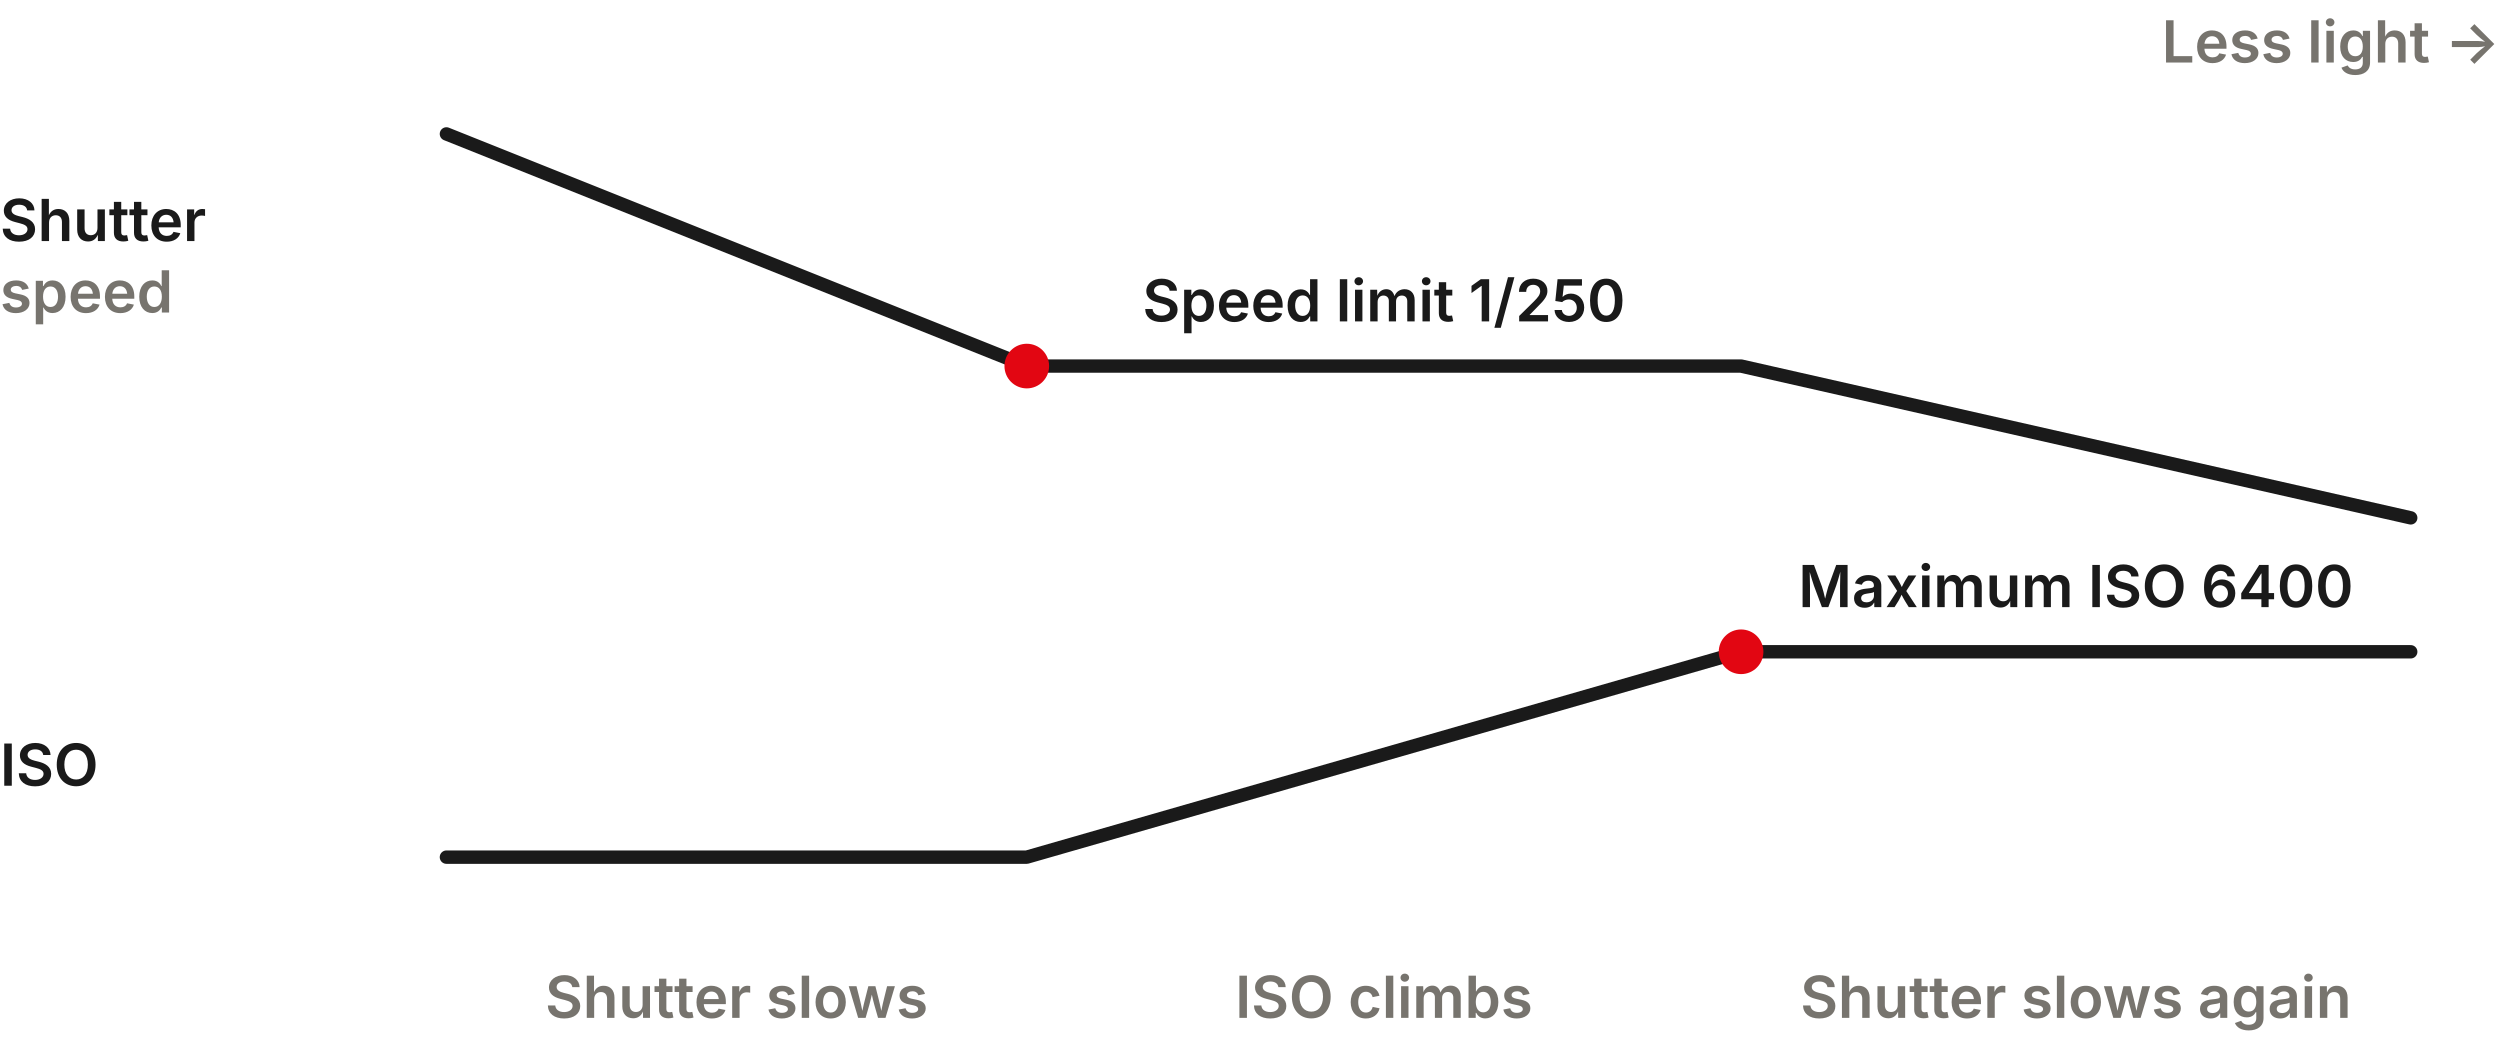
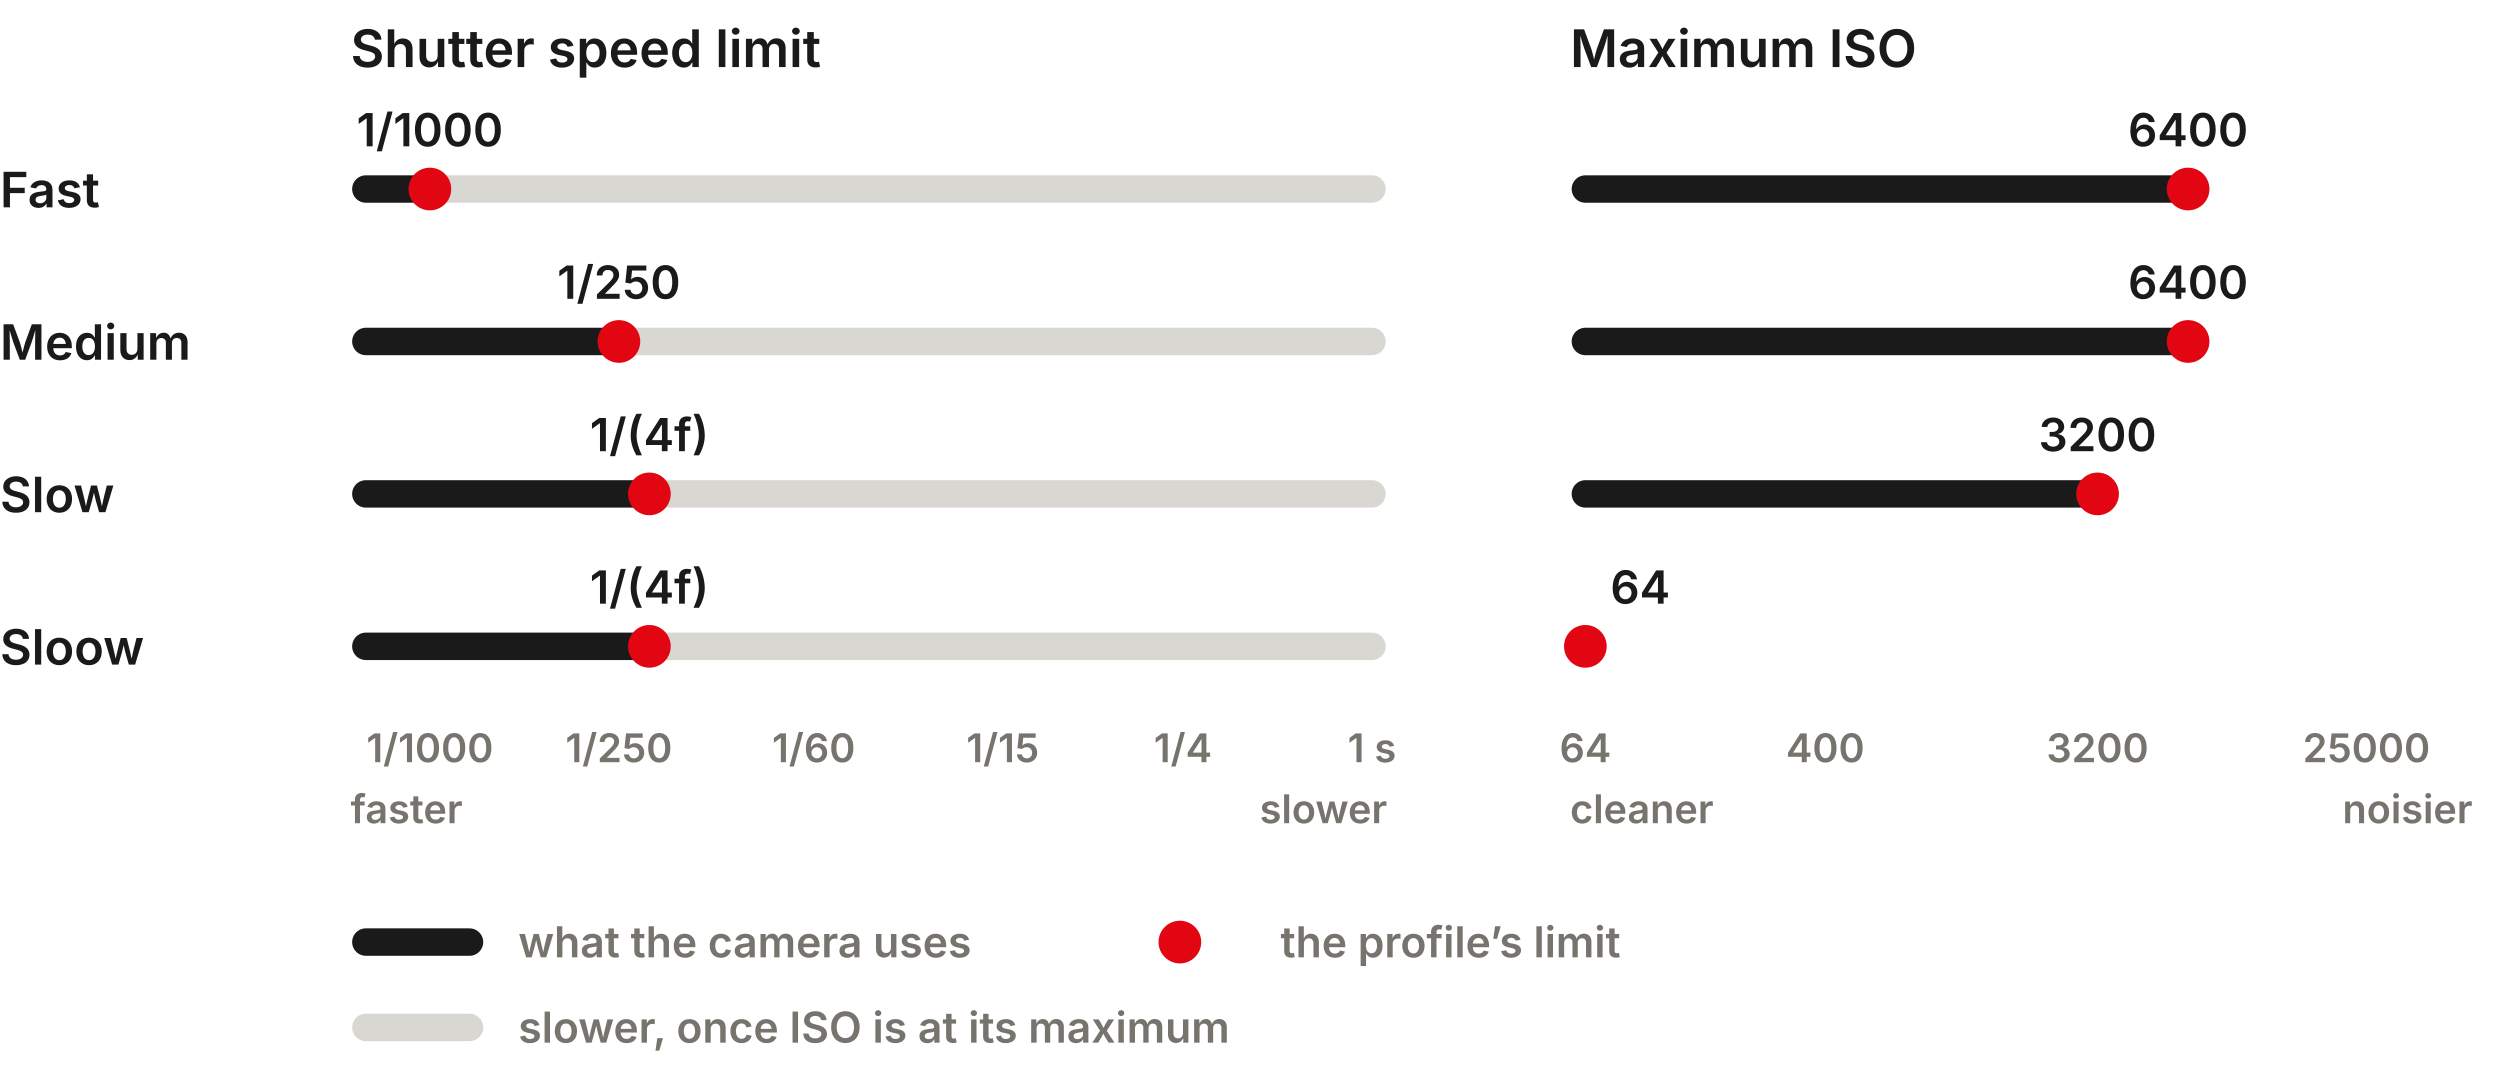
- <svg xmlns="http://www.w3.org/2000/svg" viewBox="0 0 560 236" width="560" height="236" role="img" aria-label="As light falls, the shutter speed slows until it reaches the speed limit. Then ISO climbs until it reaches the maximum. Then the shutter slows past the limit.">
-   <style>text{font:600 13px -apple-system,BlinkMacSystemFont,"SF Pro Text","Helvetica Neue",sans-serif}</style>
-   <text x="0" y="54" text-anchor="start" fill="#1a1a1a">Shutter</text>
-   <text x="0" y="70" text-anchor="start" fill="#77746e">speed</text>
-   <text x="0" y="176" text-anchor="start" fill="#1a1a1a">ISO</text>
-   <text x="560" y="14" text-anchor="end" fill="#77746e">Less light →</text>
-   <path d="M100 30 L230 82 L390 82 L540 116" fill="none" stroke="#1a1a1a" stroke-width="3" stroke-linecap="round" stroke-linejoin="round" />
-   <path d="M100 192 L230 192 L390 146 L540 146" fill="none" stroke="#1a1a1a" stroke-width="3" stroke-linecap="round" stroke-linejoin="round" />
-   <circle cx="230" cy="82" r="5" fill="#E20612" />
-   <circle cx="390" cy="146" r="5" fill="#E20612" />
-   <text x="310" y="72" text-anchor="middle" fill="#1a1a1a">Speed limit 1/250</text>
-   <text x="465" y="136" text-anchor="middle" fill="#1a1a1a">Maximum ISO 6400</text>
-   <text x="165" y="228" text-anchor="middle" fill="#77746e">Shutter slows</text>
-   <text x="310" y="228" text-anchor="middle" fill="#77746e">ISO climbs</text>
-   <text x="465" y="228" text-anchor="middle" fill="#77746e">Shutter slows again</text>
+ <svg xmlns="http://www.w3.org/2000/svg" viewBox="0 0 820 354" width="820" height="354" role="img" aria-label="Speed ladder set. Fast: speed limit 1/1000, maximum ISO 6400. Medium: speed limit 1/250, maximum ISO 6400. Slow: speed limit 1/(4f), maximum ISO 3200. Sloow: speed limit 1/(4f), maximum ISO 64.">
+   <style>text{font-family:-apple-system,BlinkMacSystemFont,"SF Pro Text","Helvetica Neue",sans-serif;font-weight:600}</style>
+   <text x="115.0" y="22" text-anchor="start" fill="#1a1a1a" font-size="17">Shutter speed limit</text>
+   <text x="0.0" y="68" text-anchor="start" fill="#1a1a1a" font-size="16">Fast</text>
+   <line x1="141.0" y1="62" x2="450.0" y2="62" stroke="#d9d7d1" stroke-width="9" stroke-linecap="round" />
+   <line x1="120.0" y1="62" x2="141.0" y2="62" stroke="#1a1a1a" stroke-width="9" stroke-linecap="round" />
+   <circle cx="141.0" cy="62" r="7" fill="#E20612" />
+   <text x="141.0" y="48" text-anchor="middle" fill="#1a1a1a" font-size="15">1/1000</text>
+   <text x="0.0" y="118" text-anchor="start" fill="#1a1a1a" font-size="16">Medium</text>
+   <line x1="203.0" y1="112" x2="450.0" y2="112" stroke="#d9d7d1" stroke-width="9" stroke-linecap="round" />
+   <line x1="120.0" y1="112" x2="203.0" y2="112" stroke="#1a1a1a" stroke-width="9" stroke-linecap="round" />
+   <circle cx="203.0" cy="112" r="7" fill="#E20612" />
+   <text x="203.0" y="98" text-anchor="middle" fill="#1a1a1a" font-size="15">1/250</text>
+   <text x="0.0" y="168" text-anchor="start" fill="#1a1a1a" font-size="16">Slow</text>
+   <line x1="213.0" y1="162" x2="450.0" y2="162" stroke="#d9d7d1" stroke-width="9" stroke-linecap="round" />
+   <line x1="120.0" y1="162" x2="213.0" y2="162" stroke="#1a1a1a" stroke-width="9" stroke-linecap="round" />
+   <circle cx="213.0" cy="162" r="7" fill="#E20612" />
+   <text x="213.0" y="148" text-anchor="middle" fill="#1a1a1a" font-size="15">1/(4f)</text>
+   <text x="0.0" y="218" text-anchor="start" fill="#1a1a1a" font-size="16">Sloow</text>
+   <line x1="213.0" y1="212" x2="450.0" y2="212" stroke="#d9d7d1" stroke-width="9" stroke-linecap="round" />
+   <line x1="120.0" y1="212" x2="213.0" y2="212" stroke="#1a1a1a" stroke-width="9" stroke-linecap="round" />
+   <circle cx="213.0" cy="212" r="7" fill="#E20612" />
+   <text x="213.0" y="198" text-anchor="middle" fill="#1a1a1a" font-size="15">1/(4f)</text>
+   <text x="141.0" y="250" text-anchor="middle" fill="#77746e" font-size="13">1/1000</text>
+   <text x="203.0" y="250" text-anchor="middle" fill="#77746e" font-size="13">1/250</text>
+   <text x="266.9" y="250" text-anchor="middle" fill="#77746e" font-size="13">1/60</text>
+   <text x="328.9" y="250" text-anchor="middle" fill="#77746e" font-size="13">1/15</text>
+   <text x="388.0" y="250" text-anchor="middle" fill="#77746e" font-size="13">1/4</text>
+   <text x="450.0" y="250" text-anchor="middle" fill="#77746e" font-size="13">1 s</text>
+   <text x="115.0" y="270" text-anchor="start" fill="#77746e" font-size="13">faster</text>
+   <text x="455.0" y="270" text-anchor="end" fill="#77746e" font-size="13">slower</text>
+   <text x="515.0" y="22" text-anchor="start" fill="#1a1a1a" font-size="17">Maximum ISO</text>
+   <line x1="520.0" y1="62" x2="717.7" y2="62" stroke="#1a1a1a" stroke-width="9" stroke-linecap="round" />
+   <circle cx="717.7" cy="62" r="7" fill="#E20612" />
+   <text x="717.7" y="48" text-anchor="middle" fill="#1a1a1a" font-size="15">6400</text>
+   <line x1="520.0" y1="112" x2="717.7" y2="112" stroke="#1a1a1a" stroke-width="9" stroke-linecap="round" />
+   <circle cx="717.7" cy="112" r="7" fill="#E20612" />
+   <text x="717.7" y="98" text-anchor="middle" fill="#1a1a1a" font-size="15">6400</text>
+   <line x1="520.0" y1="162" x2="688.0" y2="162" stroke="#1a1a1a" stroke-width="9" stroke-linecap="round" />
+   <circle cx="688.0" cy="162" r="7" fill="#E20612" />
+   <text x="688.0" y="148" text-anchor="middle" fill="#1a1a1a" font-size="15">3200</text>
+   <line x1="520.0" y1="212" x2="520.0" y2="212" stroke="#1a1a1a" stroke-width="9" stroke-linecap="round" />
+   <circle cx="520.0" cy="212" r="7" fill="#E20612" />
+   <text x="538.0" y="198" text-anchor="middle" fill="#1a1a1a" font-size="15">64</text>
+   <text x="520.0" y="250" text-anchor="middle" fill="#77746e" font-size="13">64</text>
+   <text x="598.7" y="250" text-anchor="middle" fill="#77746e" font-size="13">400</text>
+   <text x="688.0" y="250" text-anchor="middle" fill="#77746e" font-size="13">3200</text>
+   <text x="776.2" y="250" text-anchor="middle" fill="#77746e" font-size="13">25000</text>
+   <text x="515.0" y="270" text-anchor="start" fill="#77746e" font-size="13">cleaner</text>
+   <text x="811.0" y="270" text-anchor="end" fill="#77746e" font-size="13">noisier</text>
+   <line x1="120.0" y1="309" x2="154.0" y2="309" stroke="#1a1a1a" stroke-width="9" stroke-linecap="round" />
+   <text x="170.0" y="314" text-anchor="start" fill="#77746e" font-size="14">what the camera uses</text>
+   <circle cx="387.0" cy="309" r="7" fill="#E20612" />
+   <text x="420.0" y="314" text-anchor="start" fill="#77746e" font-size="14">the profile’s limit</text>
+   <line x1="120.0" y1="337" x2="154.0" y2="337" stroke="#d9d7d1" stroke-width="9" stroke-linecap="round" />
+   <text x="170.0" y="342" text-anchor="start" fill="#77746e" font-size="14">slower, once ISO is at its maximum</text>
</svg>
